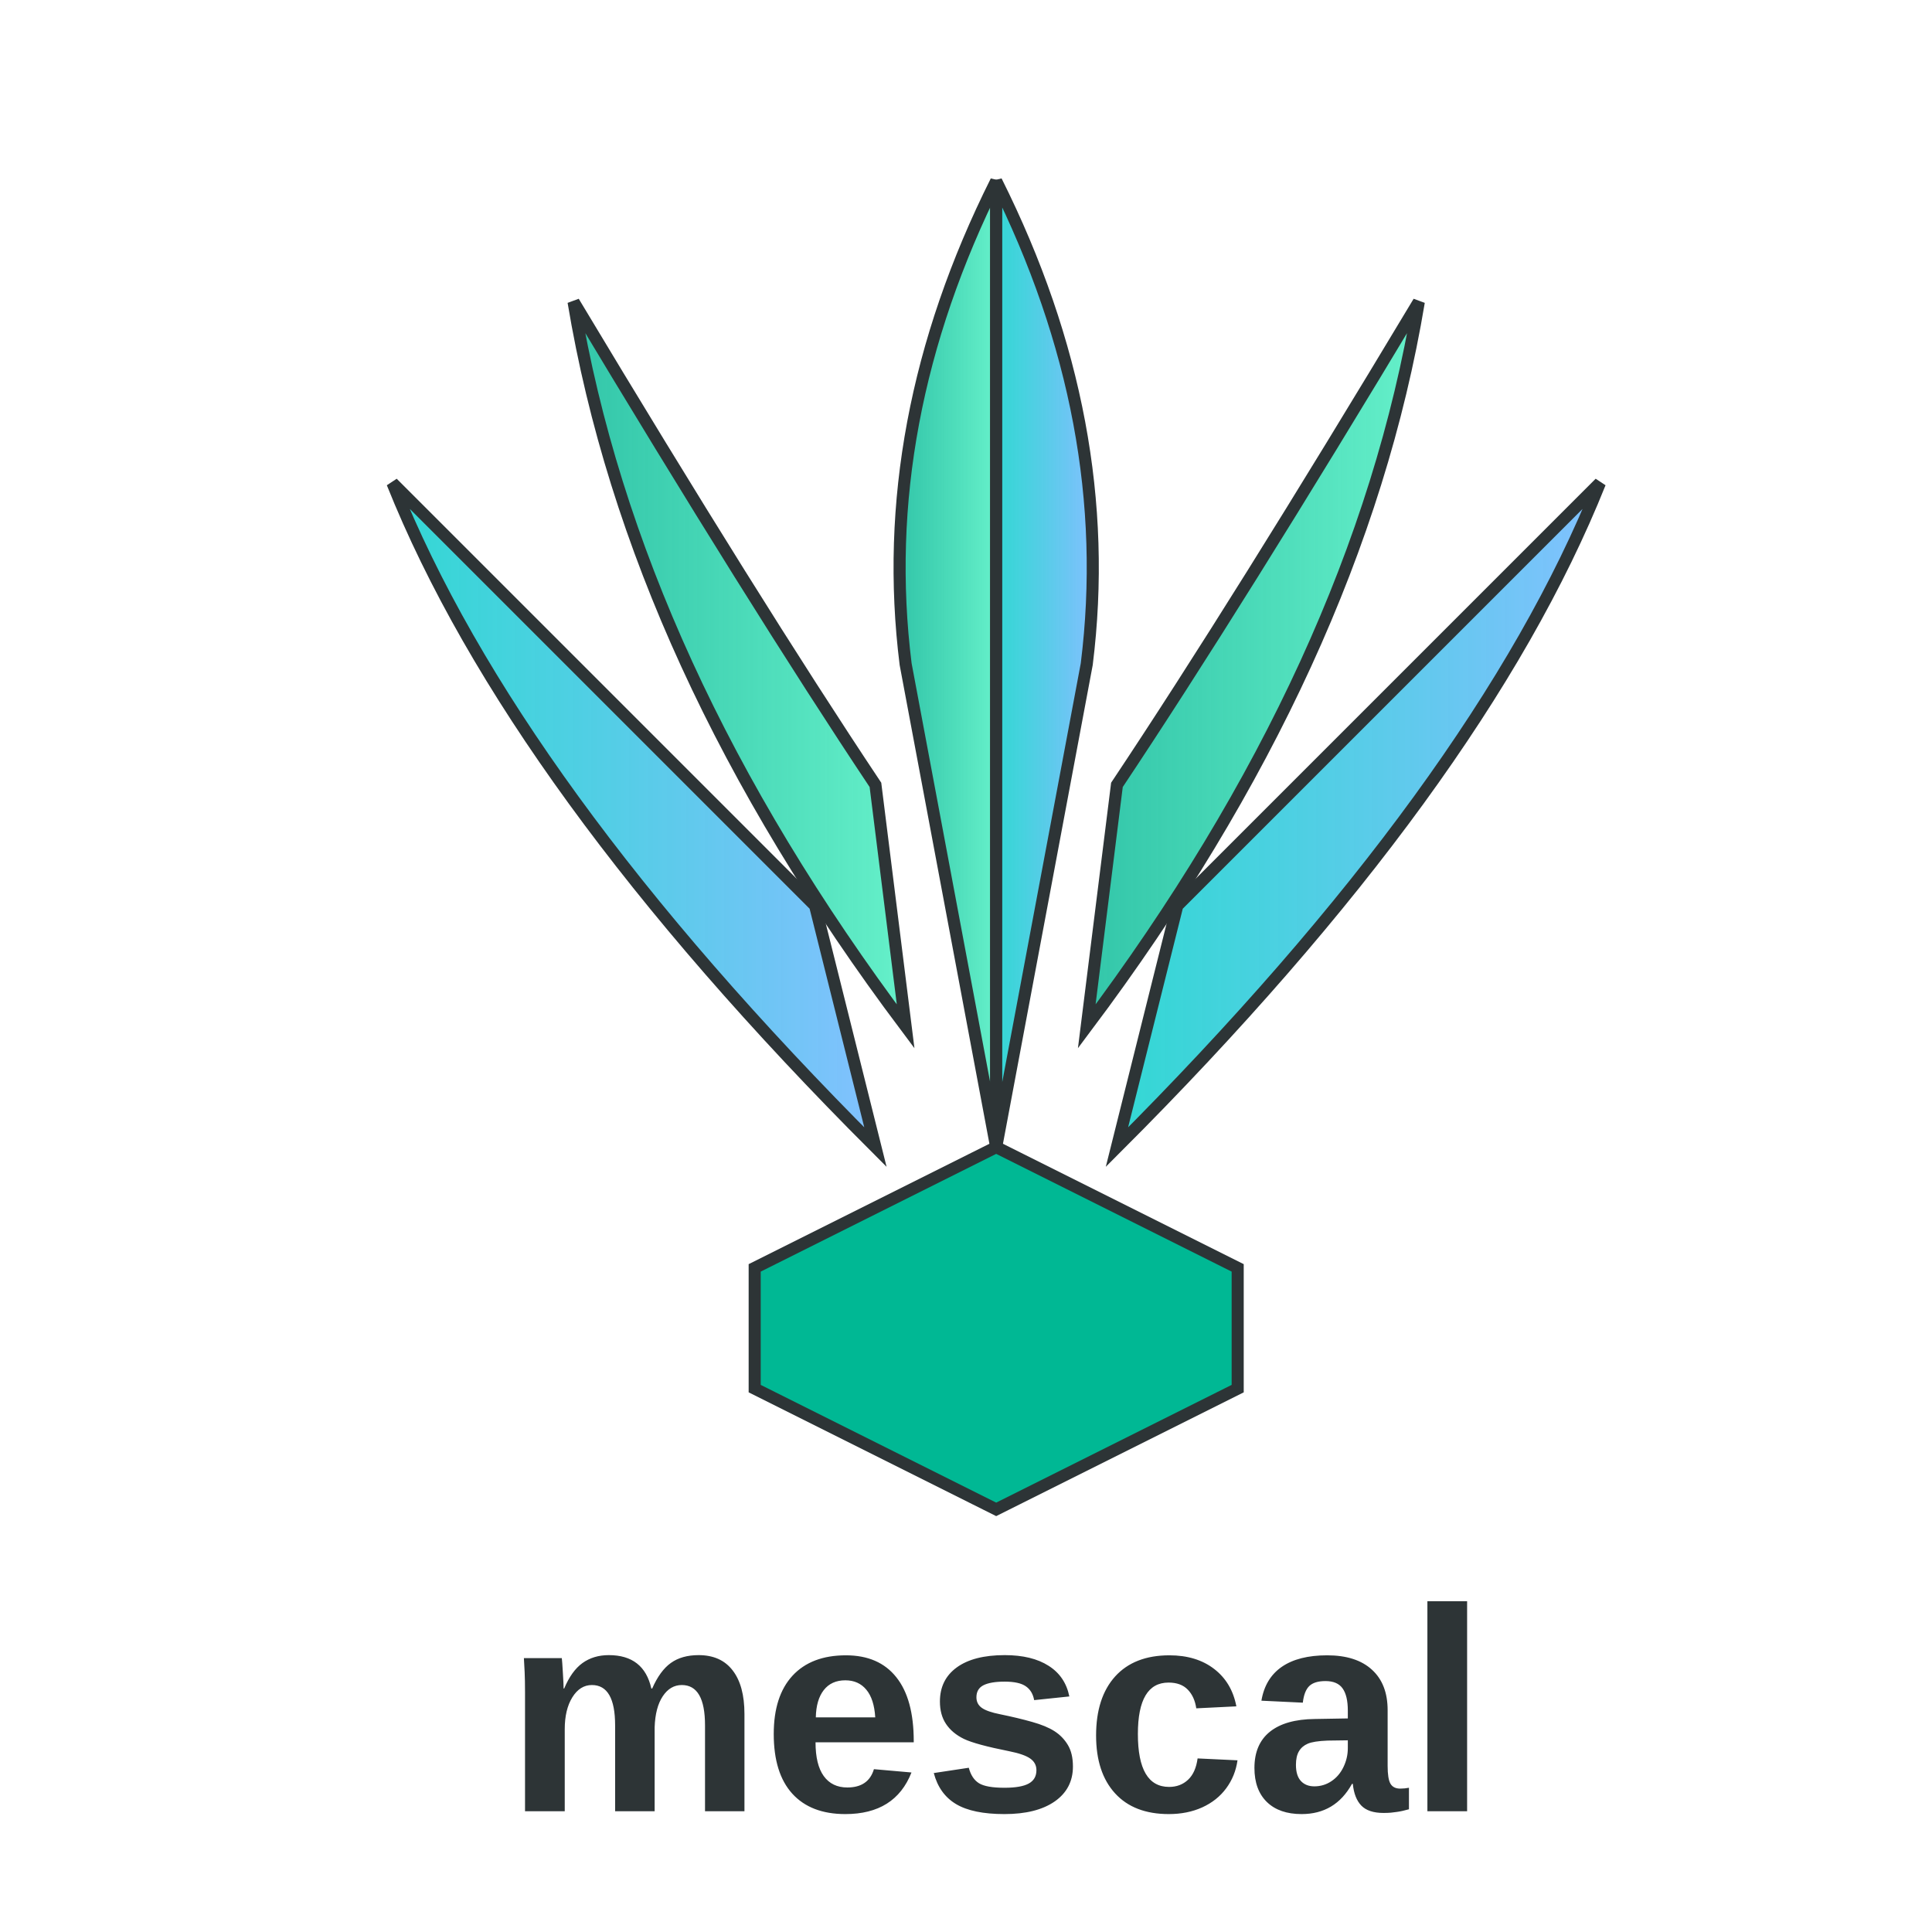
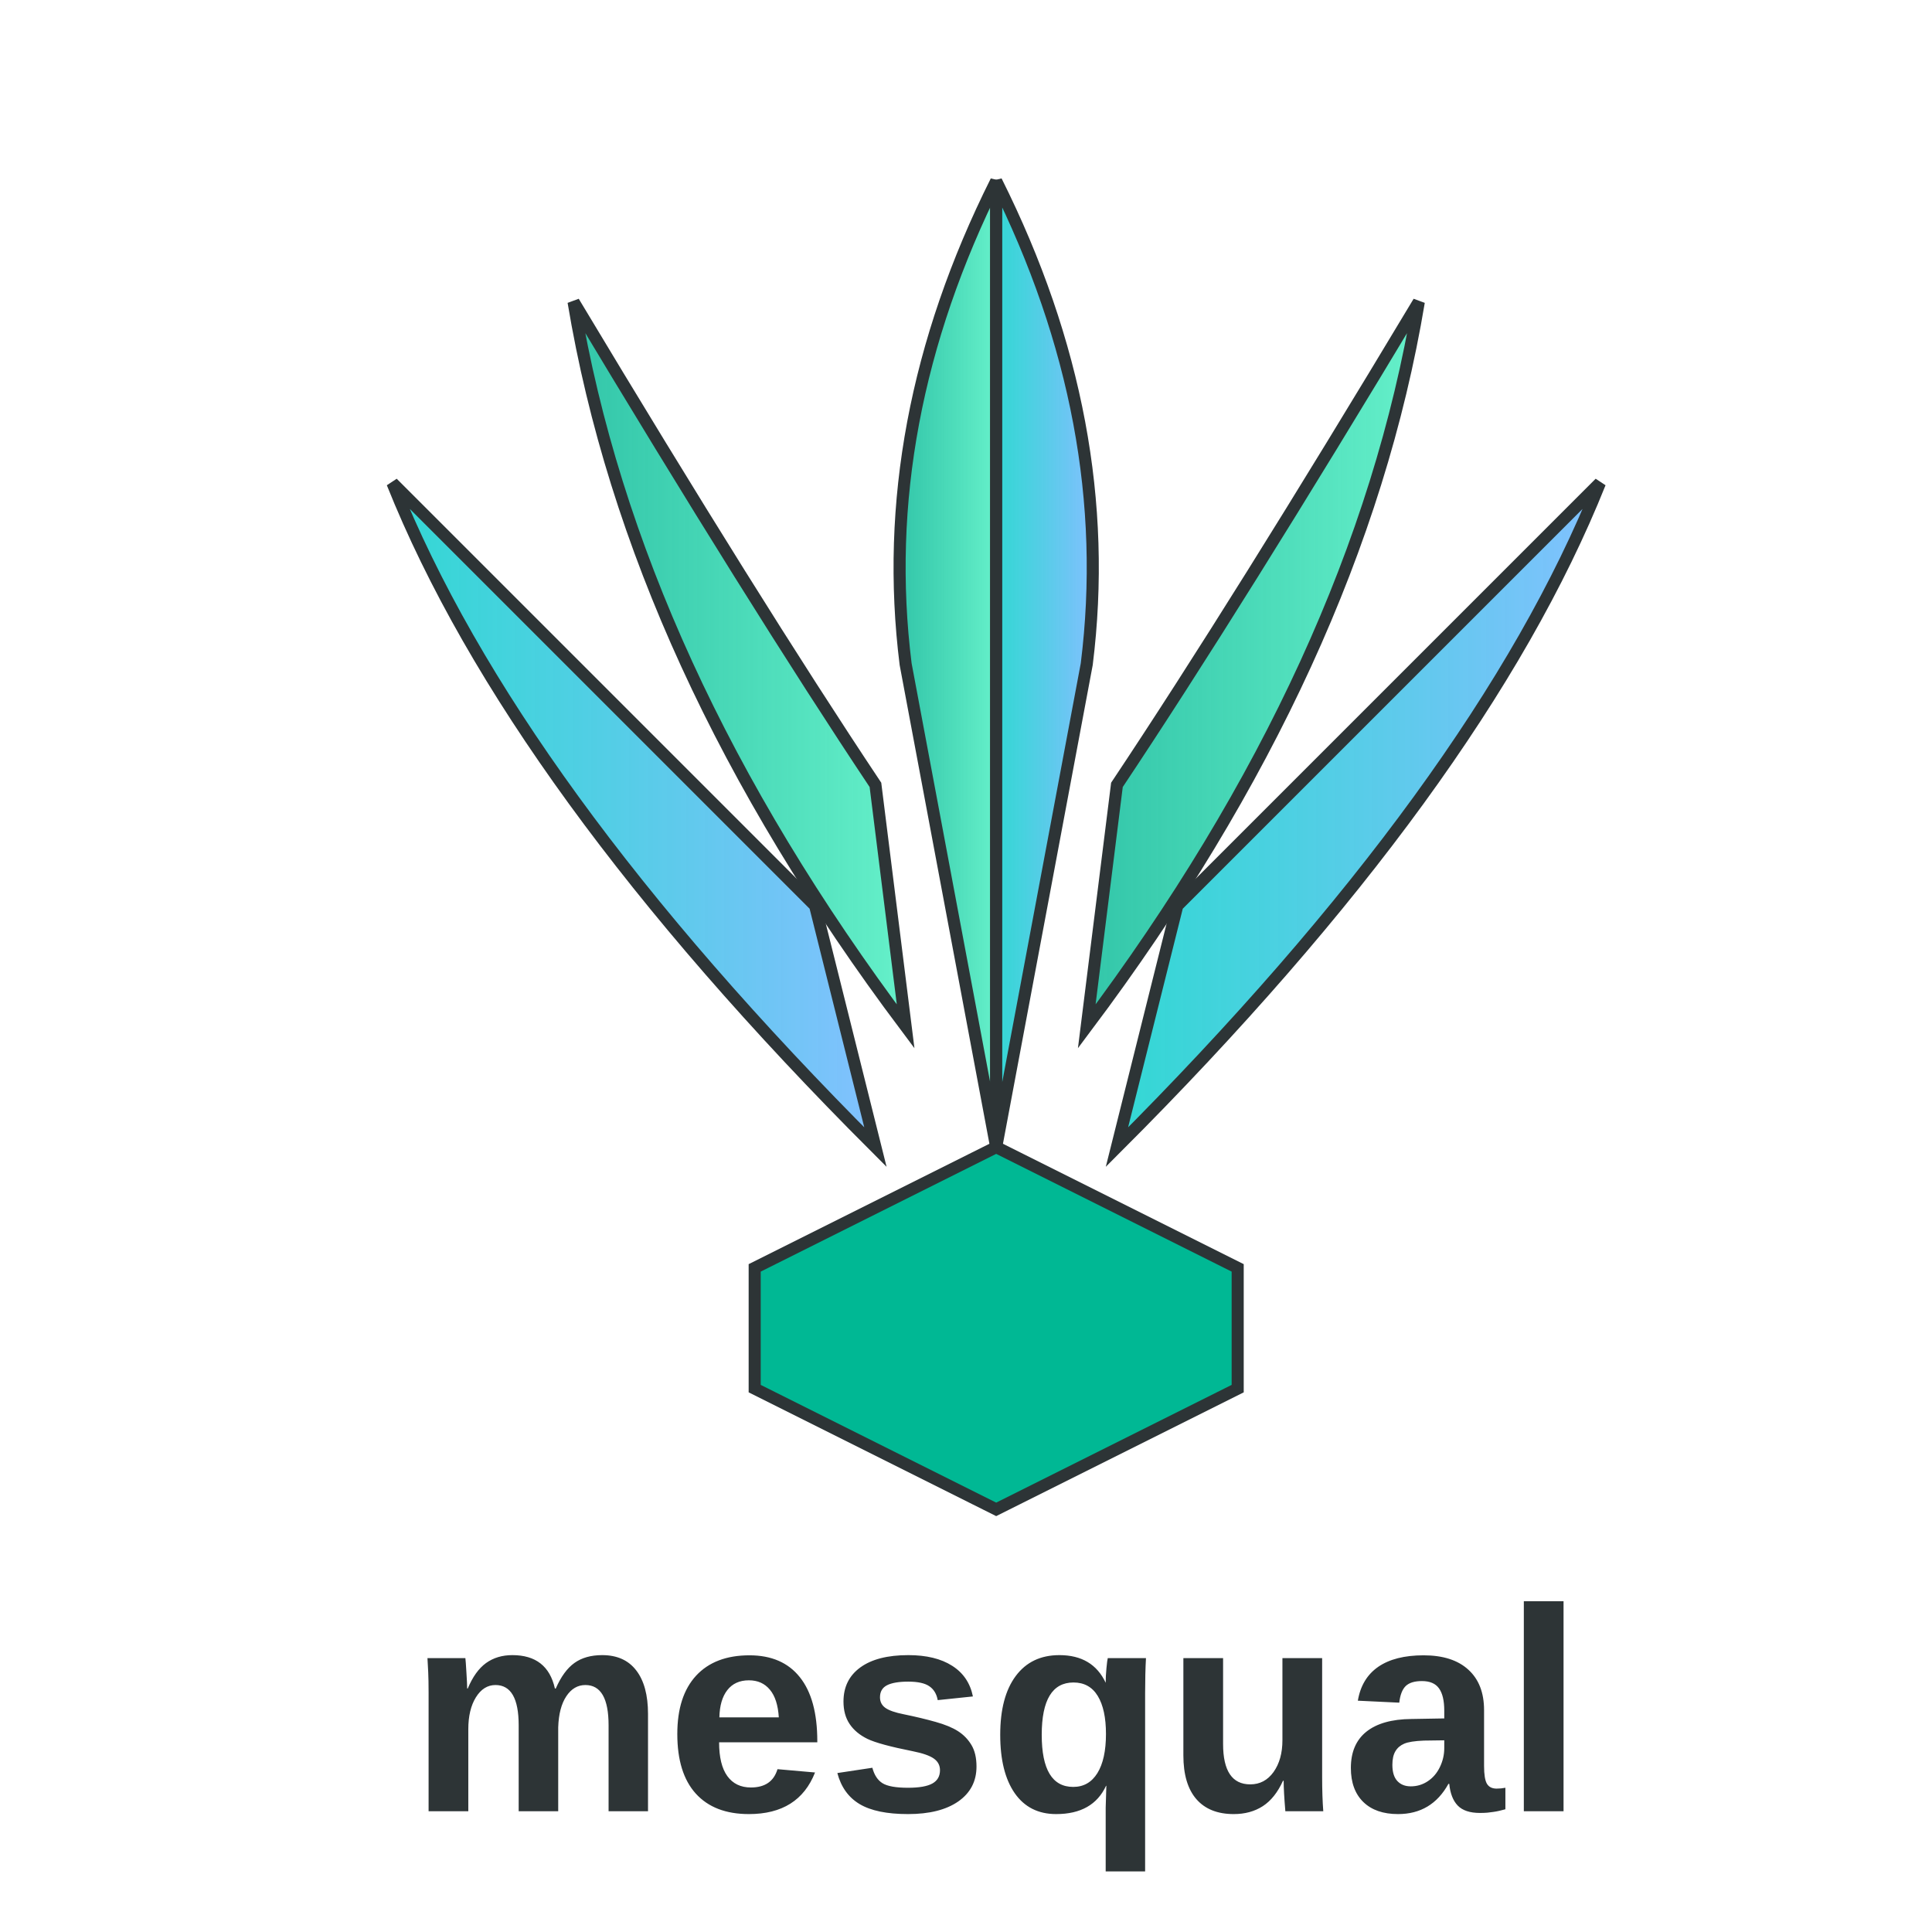
<svg xmlns="http://www.w3.org/2000/svg" viewBox="35 70 320 320">
  <rect width="900" height="900" fill="white" />
  <path d="M160 280 L200 260 L240 280 L240 300 L200 320 L160 300 Z" fill="#00b894" stroke="#2d3436" stroke-width="2" />
  <defs>
    <linearGradient id="leafGradient1" x1="0%" y1="0%" x2="100%" y2="0%">
      <stop offset="0%" style="stop-color:#00b894;stop-opacity:0.8" />
      <stop offset="100%" style="stop-color:#55efc4;stop-opacity:0.9" />
    </linearGradient>
    <linearGradient id="leafGradient2" x1="0%" y1="0%" x2="100%" y2="0%">
      <stop offset="0%" style="stop-color:#00cec9;stop-opacity:0.8" />
      <stop offset="100%" style="stop-color:#74b9ff;stop-opacity:0.9" />
    </linearGradient>
  </defs>
  <path d="M200 260 L200 100 Q180 140 185 180 L200 260" fill="url(#leafGradient1)" stroke="#2d3436" stroke-width="2" />
  <path d="M200 260 L200 100 Q220 140 215 180 L200 260" fill="url(#leafGradient2)" stroke="#2d3436" stroke-width="2" />
  <path d="M185 240 Q140 180 130 120 Q160 170 180 200 Z" fill="url(#leafGradient1)" stroke="#2d3436" stroke-width="2" />
  <path d="M180 260 Q120 200 100 150 Q140 190 170 220 Z" fill="url(#leafGradient2)" stroke="#2d3436" stroke-width="2" />
  <path d="M215 240 Q260 180 270 120 Q240 170 220 200 Z" fill="url(#leafGradient1)" stroke="#2d3436" stroke-width="2" />
  <path d="M220 260 Q280 200 300 150 Q260 190 230 220 Z" fill="url(#leafGradient2)" stroke="#2d3436" stroke-width="2" />
-   <text x="200" y="370" font-family="Arial, sans-serif" font-size="48" font-weight="bold" text-anchor="middle" fill="#2d3436">mescal</text>
+   <text x="200" y="370" font-family="Arial, sans-serif" font-size="48" font-weight="bold" text-anchor="middle" fill="#2d3436">mesqual</text>
</svg>
